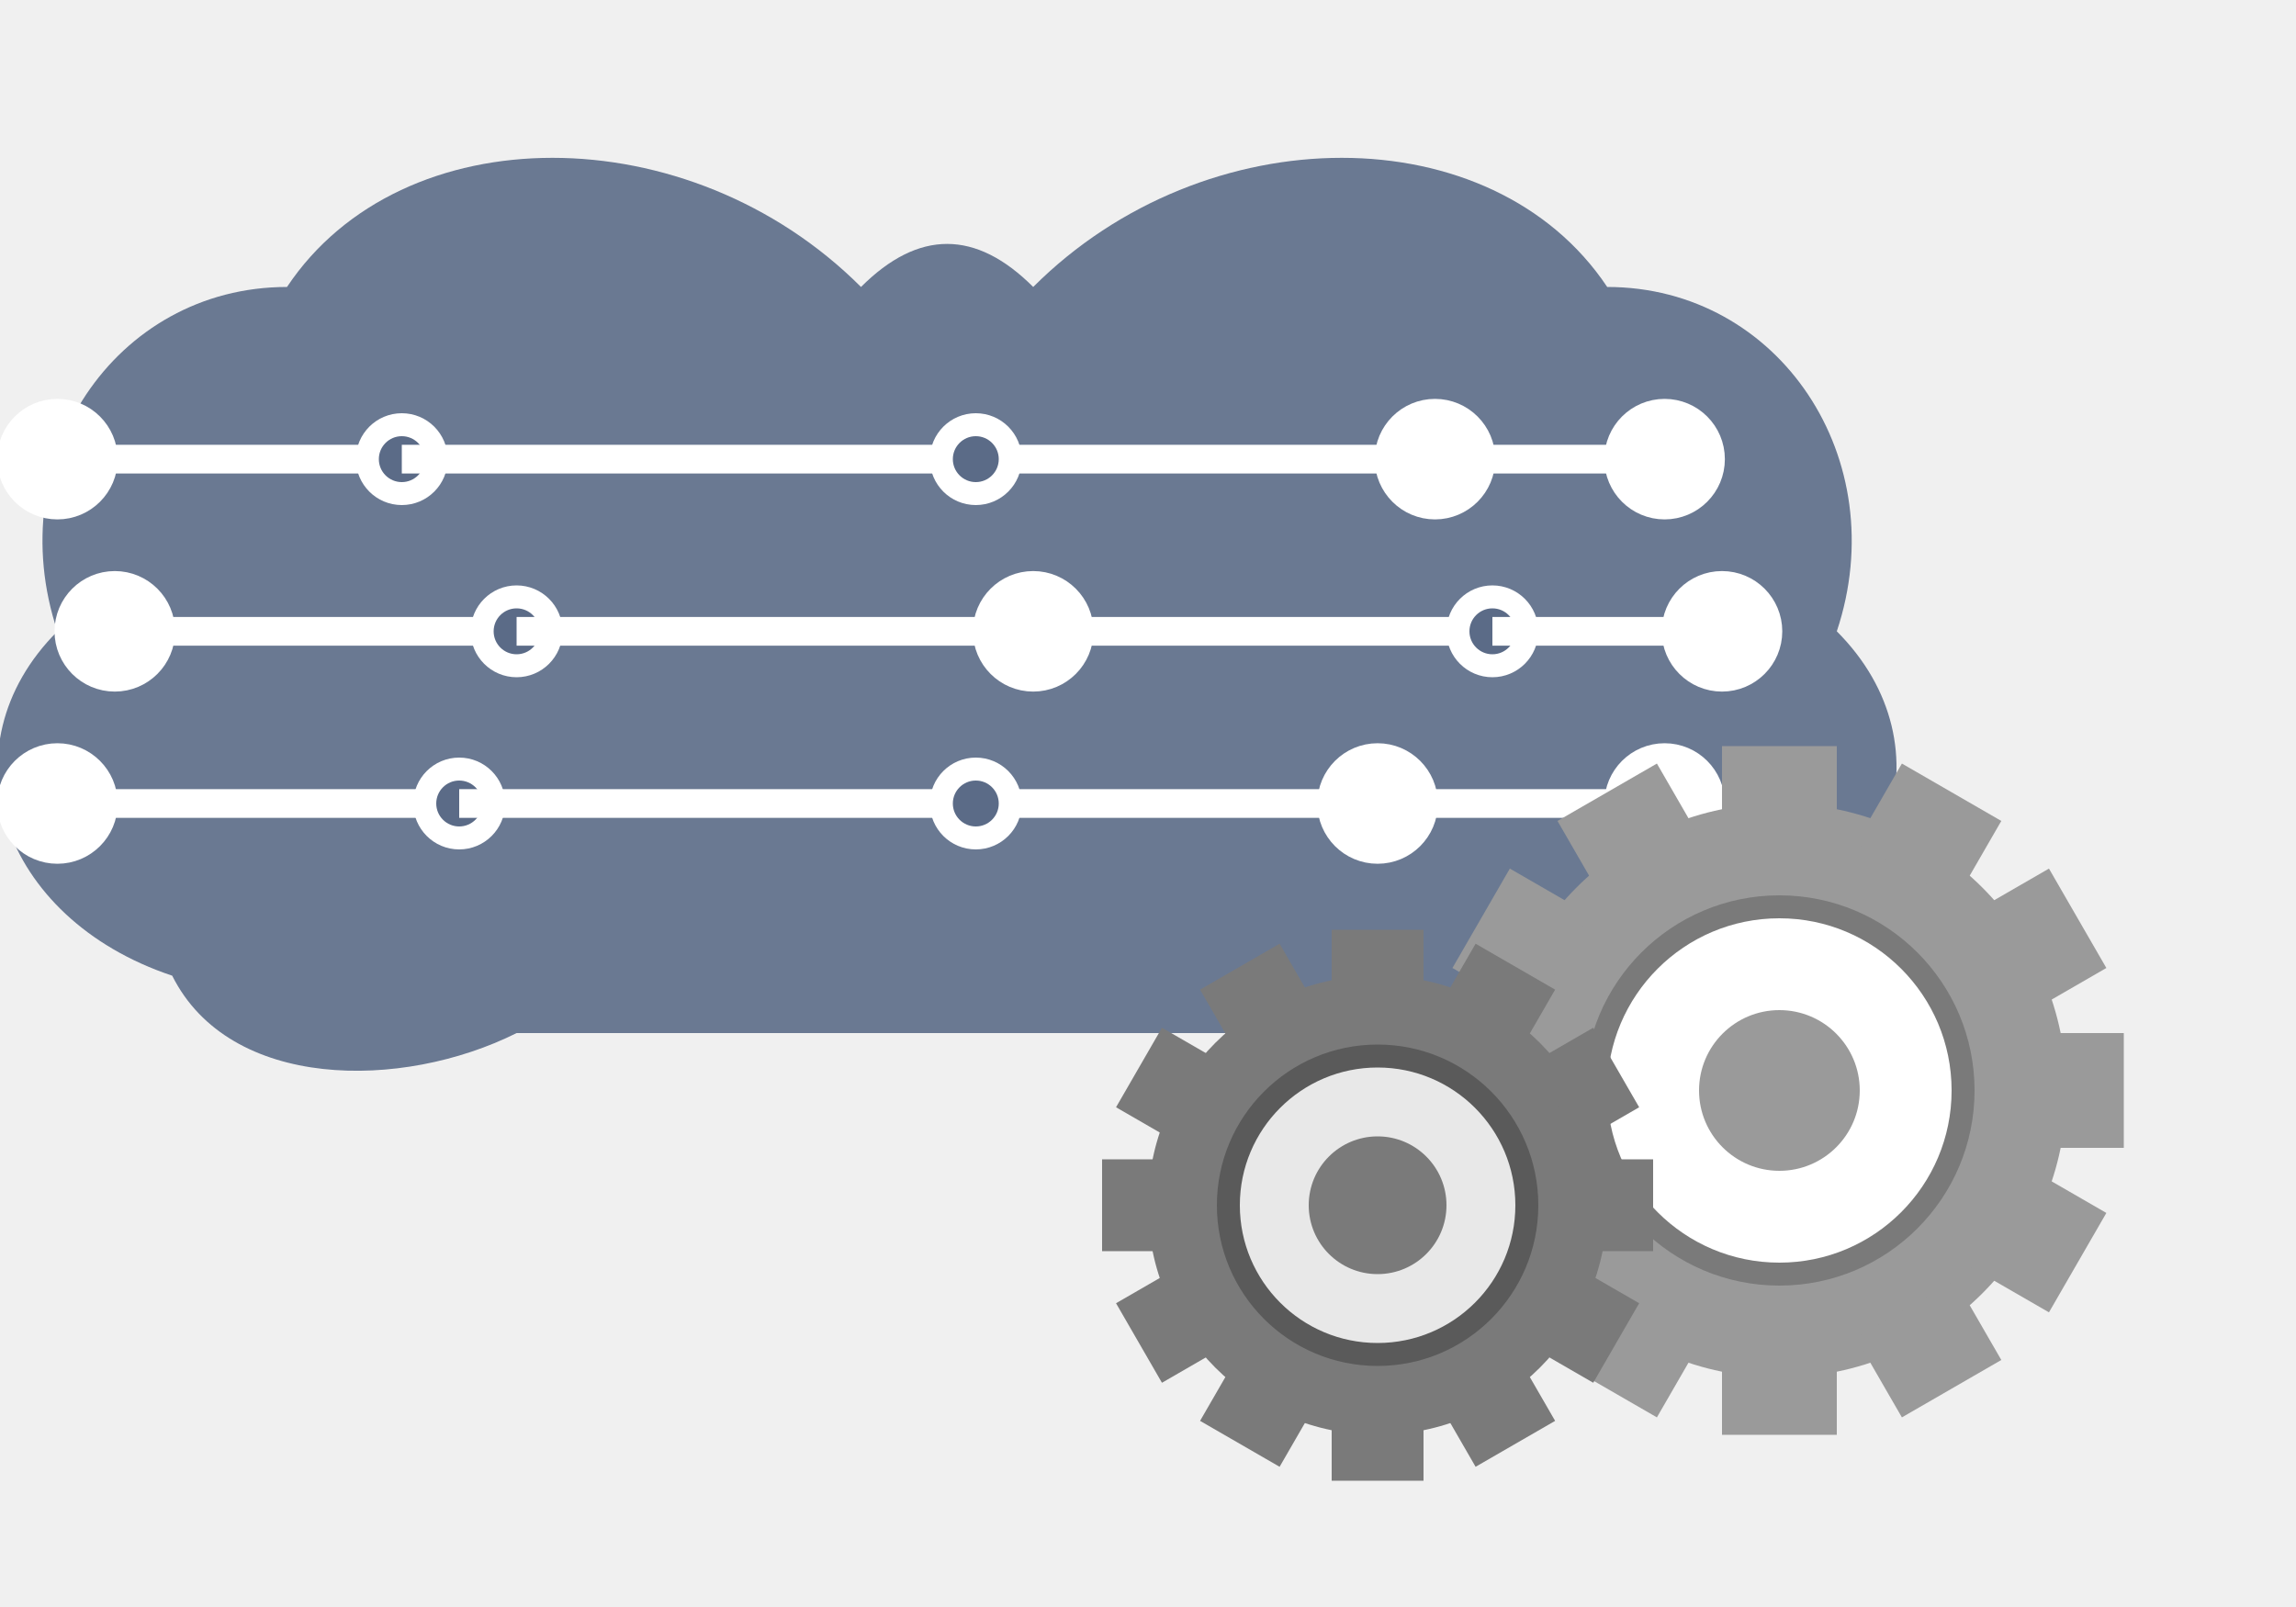
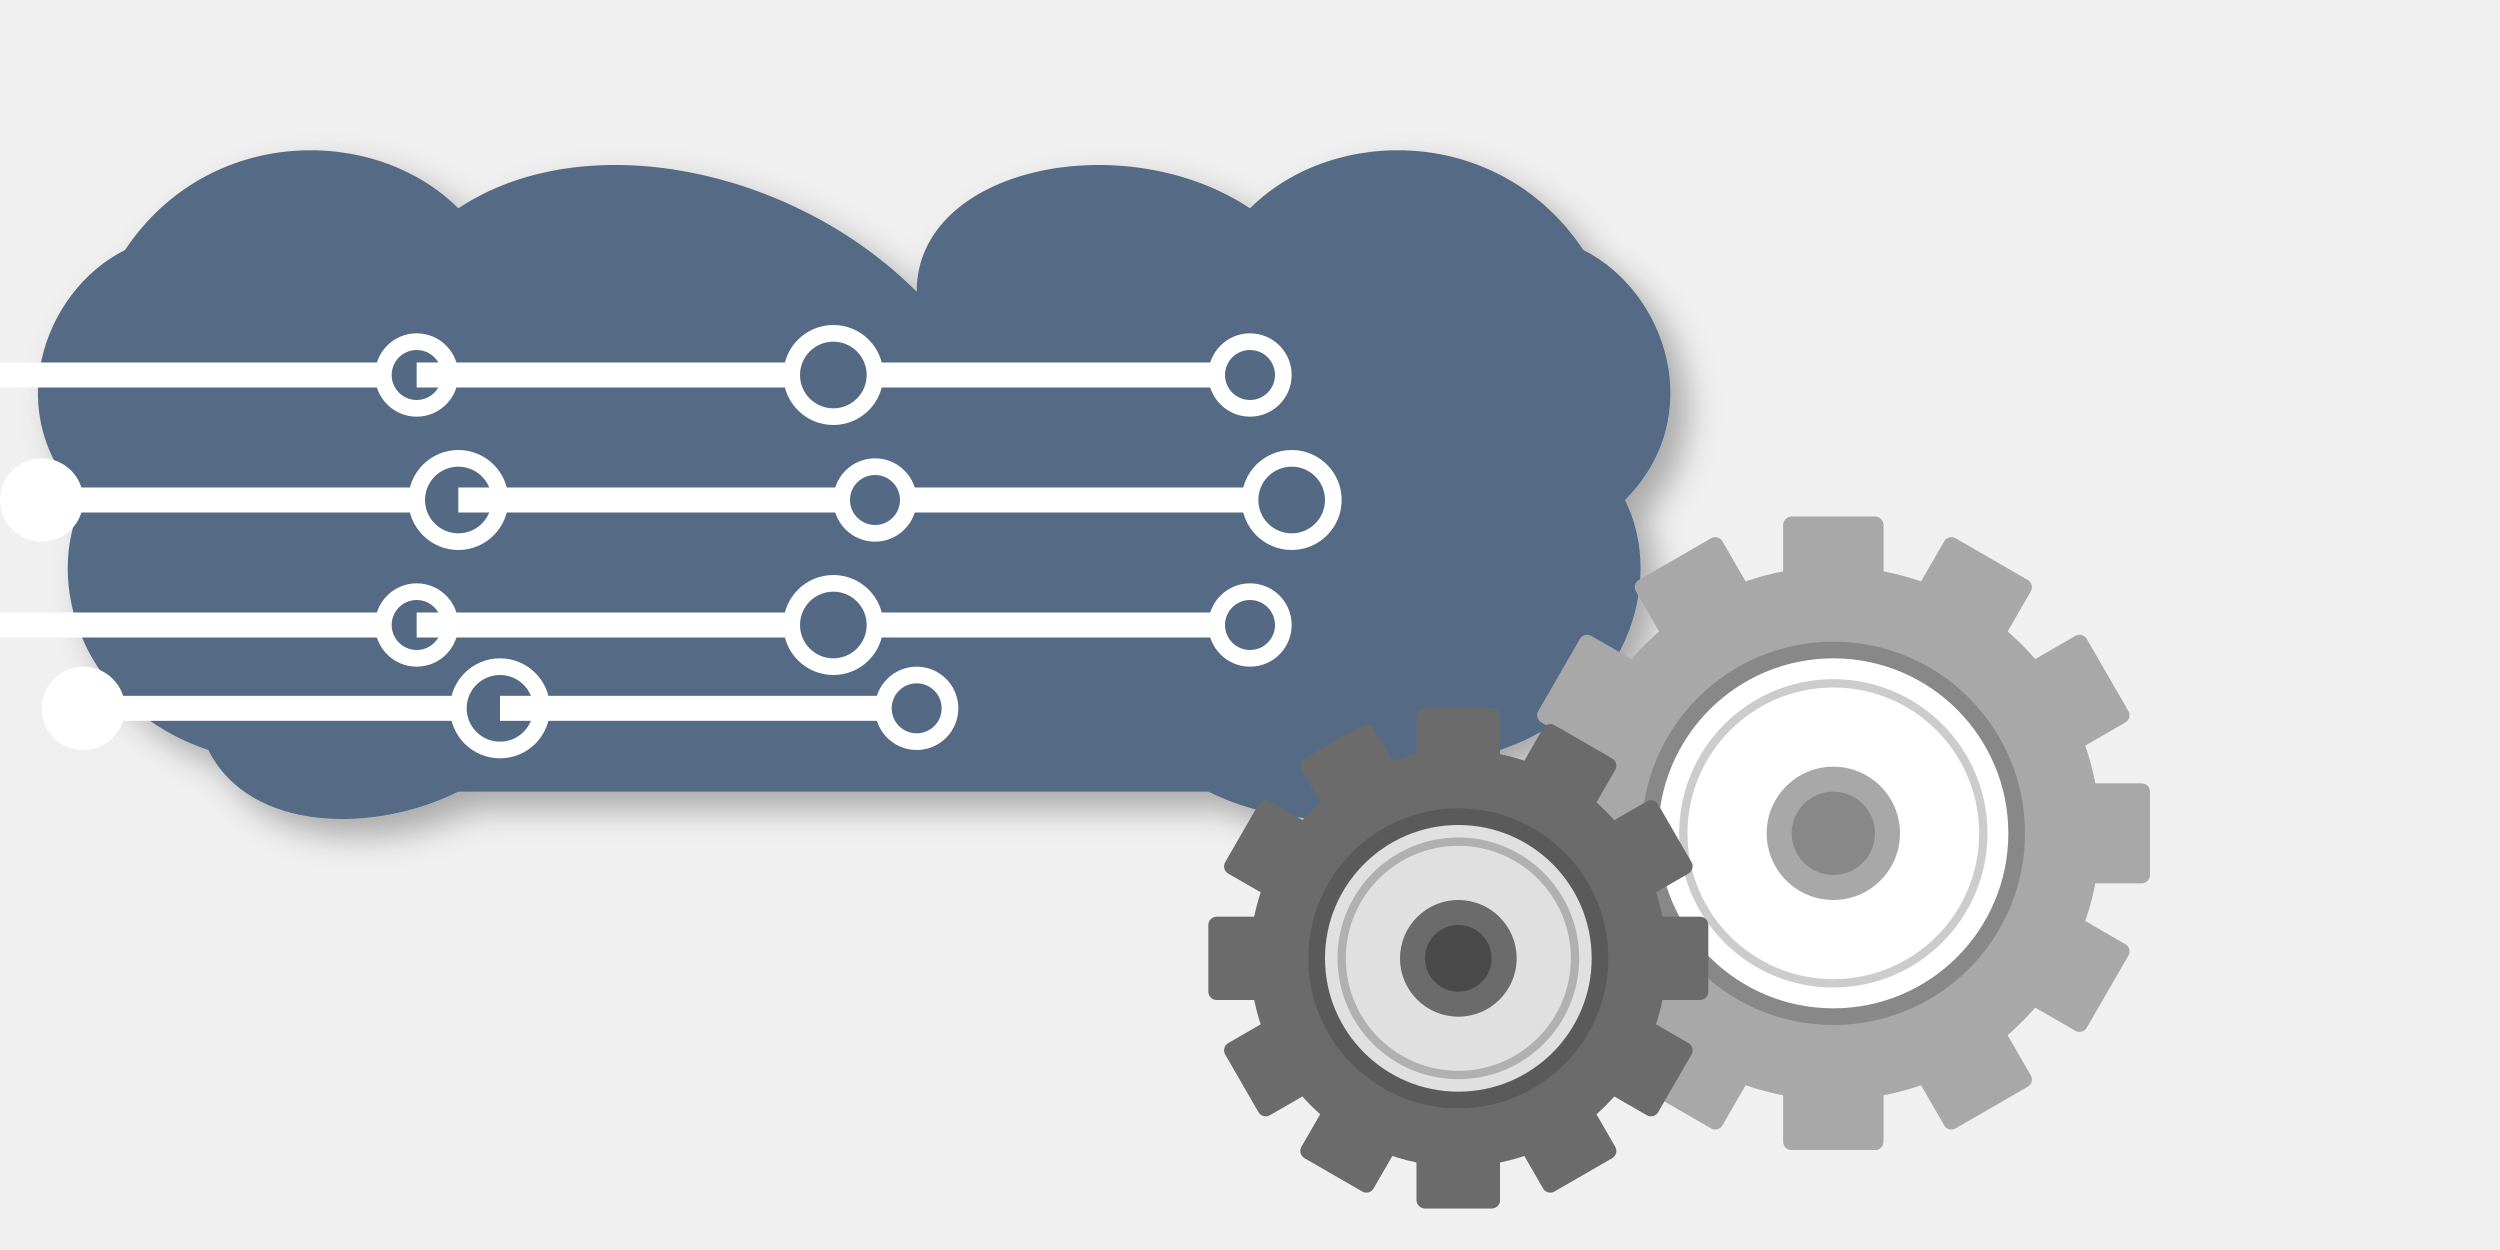
- <svg xmlns="http://www.w3.org/2000/svg" width="200" height="140" viewBox="0 0 200 140">
+ <svg xmlns="http://www.w3.org/2000/svg" width="300" height="150" viewBox="0 0 300 150">
+   <defs>
+     <filter id="shadow" x="-50%" y="-50%" width="200%" height="200%">
+       <feGaussianBlur in="SourceAlpha" stdDeviation="2" />
+       <feOffset dx="2" dy="2" result="offsetblur" />
+       <feComponentTransfer>
+         <feFuncA type="linear" slope="0.3" />
+       </feComponentTransfer>
+       <feMerge>
+         <feMergeNode />
+         <feMergeNode in="SourceGraphic" />
+       </feMerge>
+     </filter>
+   </defs>
+   <path d="M 110 35            C 95 20, 70 15, 55 25            C 45 15, 25 15, 15 30            C 5 35, 0 50, 10 60            C 5 70, 10 85, 25 90            C 30 100, 45 100, 55 95            L 145 95            C 155 100, 170 100, 180 90            C 195 85, 200 70, 195 60            C 205 50, 200 35, 190 30            C 180 15, 160 15, 150 25            C 135 15, 110 20, 110 35 Z" fill="#546A84" opacity="1" filter="url(#shadow)" />
  <g>
-     <path d="M 75 25              C 60 10, 35 10, 25 25              C 10 25, 0 40, 5 55              C -5 65, 0 80, 15 85              C 20 95, 35 95, 45 90              L 120 90              C 130 95, 145 95, 150 85              C 165 80, 170 65, 160 55              C 165 40, 155 25, 140 25              C 130 10, 105 10, 90 25              C 85 20, 80 20, 75 25 Z" fill="#5B6B87" opacity="0.9" />
-     <g stroke="white" stroke-width="2.5" fill="white">
-       <line x1="5" y1="40" x2="35" y2="40" />
-       <circle cx="5" cy="40" r="4" />
-       <circle cx="35" cy="40" r="3" fill="#5B6B87" stroke="white" stroke-width="2" />
-       <line x1="10" y1="55" x2="45" y2="55" />
-       <circle cx="10" cy="55" r="4" />
-       <circle cx="45" cy="55" r="3" fill="#5B6B87" stroke="white" stroke-width="2" />
-       <line x1="5" y1="70" x2="40" y2="70" />
-       <circle cx="5" cy="70" r="4" />
-       <circle cx="40" cy="70" r="3" fill="#5B6B87" stroke="white" stroke-width="2" />
-       <line x1="35" y1="40" x2="85" y2="40" />
-       <line x1="85" y1="40" x2="125" y2="40" />
-       <circle cx="85" cy="40" r="3" fill="#5B6B87" stroke="white" stroke-width="2" />
-       <circle cx="125" cy="40" r="4" />
-       <line x1="45" y1="55" x2="90" y2="55" />
-       <line x1="90" y1="55" x2="130" y2="55" />
-       <circle cx="90" cy="55" r="4" />
-       <circle cx="130" cy="55" r="3" fill="#5B6B87" stroke="white" stroke-width="2" />
-       <line x1="40" y1="70" x2="85" y2="70" />
-       <line x1="85" y1="70" x2="120" y2="70" />
-       <circle cx="85" cy="70" r="3" fill="#5B6B87" stroke="white" stroke-width="2" />
-       <circle cx="120" cy="70" r="4" />
-       <line x1="125" y1="40" x2="145" y2="40" />
-       <circle cx="145" cy="40" r="4" />
-       <line x1="130" y1="55" x2="150" y2="55" />
-       <circle cx="150" cy="55" r="4" />
-       <line x1="120" y1="70" x2="145" y2="70" />
-       <circle cx="145" cy="70" r="4" />
+     <line x1="0" y1="45" x2="50" y2="45" stroke="white" stroke-width="3" />
+     <circle cx="50" cy="45" r="5" fill="white" />
+     <circle cx="50" cy="45" r="3" fill="#546A84" />
+     <line x1="5" y1="60" x2="55" y2="60" stroke="white" stroke-width="3" />
+     <circle cx="5" cy="60" r="5" fill="white" />
+     <circle cx="55" cy="60" r="5" fill="#546A84" stroke="white" stroke-width="2" />
+     <line x1="0" y1="75" x2="50" y2="75" stroke="white" stroke-width="3" />
+     <circle cx="50" cy="75" r="5" fill="white" />
+     <circle cx="50" cy="75" r="3" fill="#546A84" />
+     <line x1="50" y1="45" x2="100" y2="45" stroke="white" stroke-width="3" />
+     <line x1="100" y1="45" x2="150" y2="45" stroke="white" stroke-width="3" />
+     <circle cx="100" cy="45" r="5" fill="#546A84" stroke="white" stroke-width="2" />
+     <circle cx="150" cy="45" r="5" fill="white" />
+     <circle cx="150" cy="45" r="3" fill="#546A84" />
+     <line x1="55" y1="60" x2="105" y2="60" stroke="white" stroke-width="3" />
+     <line x1="105" y1="60" x2="155" y2="60" stroke="white" stroke-width="3" />
+     <circle cx="105" cy="60" r="5" fill="white" />
+     <circle cx="105" cy="60" r="3" fill="#546A84" />
+     <circle cx="155" cy="60" r="5" fill="#546A84" stroke="white" stroke-width="2" />
+     <line x1="50" y1="75" x2="100" y2="75" stroke="white" stroke-width="3" />
+     <line x1="100" y1="75" x2="150" y2="75" stroke="white" stroke-width="3" />
+     <circle cx="100" cy="75" r="5" fill="#546A84" stroke="white" stroke-width="2" />
+     <circle cx="150" cy="75" r="5" fill="white" />
+     <circle cx="150" cy="75" r="3" fill="#546A84" />
+     <line x1="10" y1="85" x2="60" y2="85" stroke="white" stroke-width="3" />
+     <circle cx="10" cy="85" r="5" fill="white" />
+     <circle cx="60" cy="85" r="5" fill="#546A84" stroke="white" stroke-width="2" />
+     <line x1="60" y1="85" x2="110" y2="85" stroke="white" stroke-width="3" />
+     <circle cx="110" cy="85" r="5" fill="white" />
+     <circle cx="110" cy="85" r="3" fill="#546A84" />
+   </g>
+   <g transform="translate(220, 100)">
+     <g fill="#A8A8A8">
+       <circle cx="0" cy="0" r="32" fill="#A8A8A8" />
+       <rect x="-6" y="-38" width="12" height="10" rx="1" fill="#A8A8A8" />
+       <rect x="-6" y="28" width="12" height="10" rx="1" fill="#A8A8A8" />
+       <rect x="-38" y="-6" width="10" height="12" rx="1" fill="#A8A8A8" />
+       <rect x="28" y="-6" width="10" height="12" rx="1" fill="#A8A8A8" />
+       <g transform="rotate(30)">
+         <rect x="-6" y="-38" width="12" height="10" rx="1" fill="#A8A8A8" />
+         <rect x="-6" y="28" width="12" height="10" rx="1" fill="#A8A8A8" />
+       </g>
+       <g transform="rotate(60)">
+         <rect x="-6" y="-38" width="12" height="10" rx="1" fill="#A8A8A8" />
+         <rect x="-6" y="28" width="12" height="10" rx="1" fill="#A8A8A8" />
+       </g>
+       <g transform="rotate(90)">
+         <rect x="-38" y="-6" width="10" height="12" rx="1" fill="#A8A8A8" />
+         <rect x="28" y="-6" width="10" height="12" rx="1" fill="#A8A8A8" />
+       </g>
+       <g transform="rotate(120)">
+         <rect x="-6" y="-38" width="12" height="10" rx="1" fill="#A8A8A8" />
+         <rect x="-6" y="28" width="12" height="10" rx="1" fill="#A8A8A8" />
+       </g>
+       <g transform="rotate(150)">
+         <rect x="-6" y="-38" width="12" height="10" rx="1" fill="#A8A8A8" />
+         <rect x="-6" y="28" width="12" height="10" rx="1" fill="#A8A8A8" />
+       </g>
    </g>
+     <circle cx="0" cy="0" r="22" fill="white" stroke="#888888" stroke-width="2" />
+     <circle cx="0" cy="0" r="18" fill="none" stroke="#CCCCCC" stroke-width="1" />
+     <circle cx="0" cy="0" r="8" fill="#A8A8A8" />
+     <circle cx="0" cy="0" r="5" fill="#888888" />
  </g>
-   <g transform="translate(155, 95)">
-     <g fill="#9A9A9A">
-       <circle cx="0" cy="0" r="25" fill="#9A9A9A" />
-       <rect x="-5" y="-30" width="10" height="8" fill="#9A9A9A" />
-       <rect x="-5" y="22" width="10" height="8" fill="#9A9A9A" />
-       <rect x="-30" y="-5" width="8" height="10" fill="#9A9A9A" />
-       <rect x="22" y="-5" width="8" height="10" fill="#9A9A9A" />
-       <rect x="-5" y="-30" width="10" height="8" fill="#9A9A9A" transform="rotate(30)" />
-       <rect x="-5" y="22" width="10" height="8" fill="#9A9A9A" transform="rotate(30)" />
-       <rect x="-5" y="-30" width="10" height="8" fill="#9A9A9A" transform="rotate(60)" />
-       <rect x="-5" y="22" width="10" height="8" fill="#9A9A9A" transform="rotate(60)" />
-       <rect x="-5" y="-30" width="10" height="8" fill="#9A9A9A" transform="rotate(-30)" />
-       <rect x="-5" y="22" width="10" height="8" fill="#9A9A9A" transform="rotate(-30)" />
-       <rect x="-5" y="-30" width="10" height="8" fill="#9A9A9A" transform="rotate(-60)" />
-       <rect x="-5" y="22" width="10" height="8" fill="#9A9A9A" transform="rotate(-60)" />
+   <g transform="translate(175, 115)">
+     <g fill="#6B6B6B">
+       <circle cx="0" cy="0" r="25" fill="#6B6B6B" />
+       <rect x="-5" y="-30" width="10" height="8" rx="1" fill="#6B6B6B" />
+       <rect x="-5" y="22" width="10" height="8" rx="1" fill="#6B6B6B" />
+       <rect x="-30" y="-5" width="8" height="10" rx="1" fill="#6B6B6B" />
+       <rect x="22" y="-5" width="8" height="10" rx="1" fill="#6B6B6B" />
+       <g transform="rotate(30)">
+         <rect x="-5" y="-30" width="10" height="8" rx="1" fill="#6B6B6B" />
+         <rect x="-5" y="22" width="10" height="8" rx="1" fill="#6B6B6B" />
+       </g>
+       <g transform="rotate(60)">
+         <rect x="-5" y="-30" width="10" height="8" rx="1" fill="#6B6B6B" />
+         <rect x="-5" y="22" width="10" height="8" rx="1" fill="#6B6B6B" />
+       </g>
+       <g transform="rotate(90)">
+         <rect x="-30" y="-5" width="8" height="10" rx="1" fill="#6B6B6B" />
+         <rect x="22" y="-5" width="8" height="10" rx="1" fill="#6B6B6B" />
+       </g>
+       <g transform="rotate(120)">
+         <rect x="-5" y="-30" width="10" height="8" rx="1" fill="#6B6B6B" />
+         <rect x="-5" y="22" width="10" height="8" rx="1" fill="#6B6B6B" />
+       </g>
+       <g transform="rotate(150)">
+         <rect x="-5" y="-30" width="10" height="8" rx="1" fill="#6B6B6B" />
+         <rect x="-5" y="22" width="10" height="8" rx="1" fill="#6B6B6B" />
+       </g>
    </g>
-     <circle cx="0" cy="0" r="16" fill="white" stroke="#7A7A7A" stroke-width="2" />
-     <circle cx="0" cy="0" r="7" fill="#9A9A9A" />
-   </g>
-   <g transform="translate(120, 105)">
-     <g fill="#7A7A7A">
-       <circle cx="0" cy="0" r="20" fill="#7A7A7A" />
-       <rect x="-4" y="-24" width="8" height="6" fill="#7A7A7A" />
-       <rect x="-4" y="18" width="8" height="6" fill="#7A7A7A" />
-       <rect x="-24" y="-4" width="6" height="8" fill="#7A7A7A" />
-       <rect x="18" y="-4" width="6" height="8" fill="#7A7A7A" />
-       <rect x="-4" y="-24" width="8" height="6" fill="#7A7A7A" transform="rotate(30)" />
-       <rect x="-4" y="18" width="8" height="6" fill="#7A7A7A" transform="rotate(30)" />
-       <rect x="-4" y="-24" width="8" height="6" fill="#7A7A7A" transform="rotate(60)" />
-       <rect x="-4" y="18" width="8" height="6" fill="#7A7A7A" transform="rotate(60)" />
-       <rect x="-4" y="-24" width="8" height="6" fill="#7A7A7A" transform="rotate(-30)" />
-       <rect x="-4" y="18" width="8" height="6" fill="#7A7A7A" transform="rotate(-30)" />
-       <rect x="-4" y="-24" width="8" height="6" fill="#7A7A7A" transform="rotate(-60)" />
-       <rect x="-4" y="18" width="8" height="6" fill="#7A7A7A" transform="rotate(-60)" />
-     </g>
-     <circle cx="0" cy="0" r="13" fill="#E8E8E8" stroke="#5A5A5A" stroke-width="2" />
-     <circle cx="0" cy="0" r="6" fill="#7A7A7A" />
+     <circle cx="0" cy="0" r="17" fill="#E0E0E0" stroke="#5A5A5A" stroke-width="2" />
+     <circle cx="0" cy="0" r="14" fill="none" stroke="#B0B0B0" stroke-width="1" />
+     <circle cx="0" cy="0" r="7" fill="#6B6B6B" />
+     <circle cx="0" cy="0" r="4" fill="#4A4A4A" />
  </g>
</svg>
